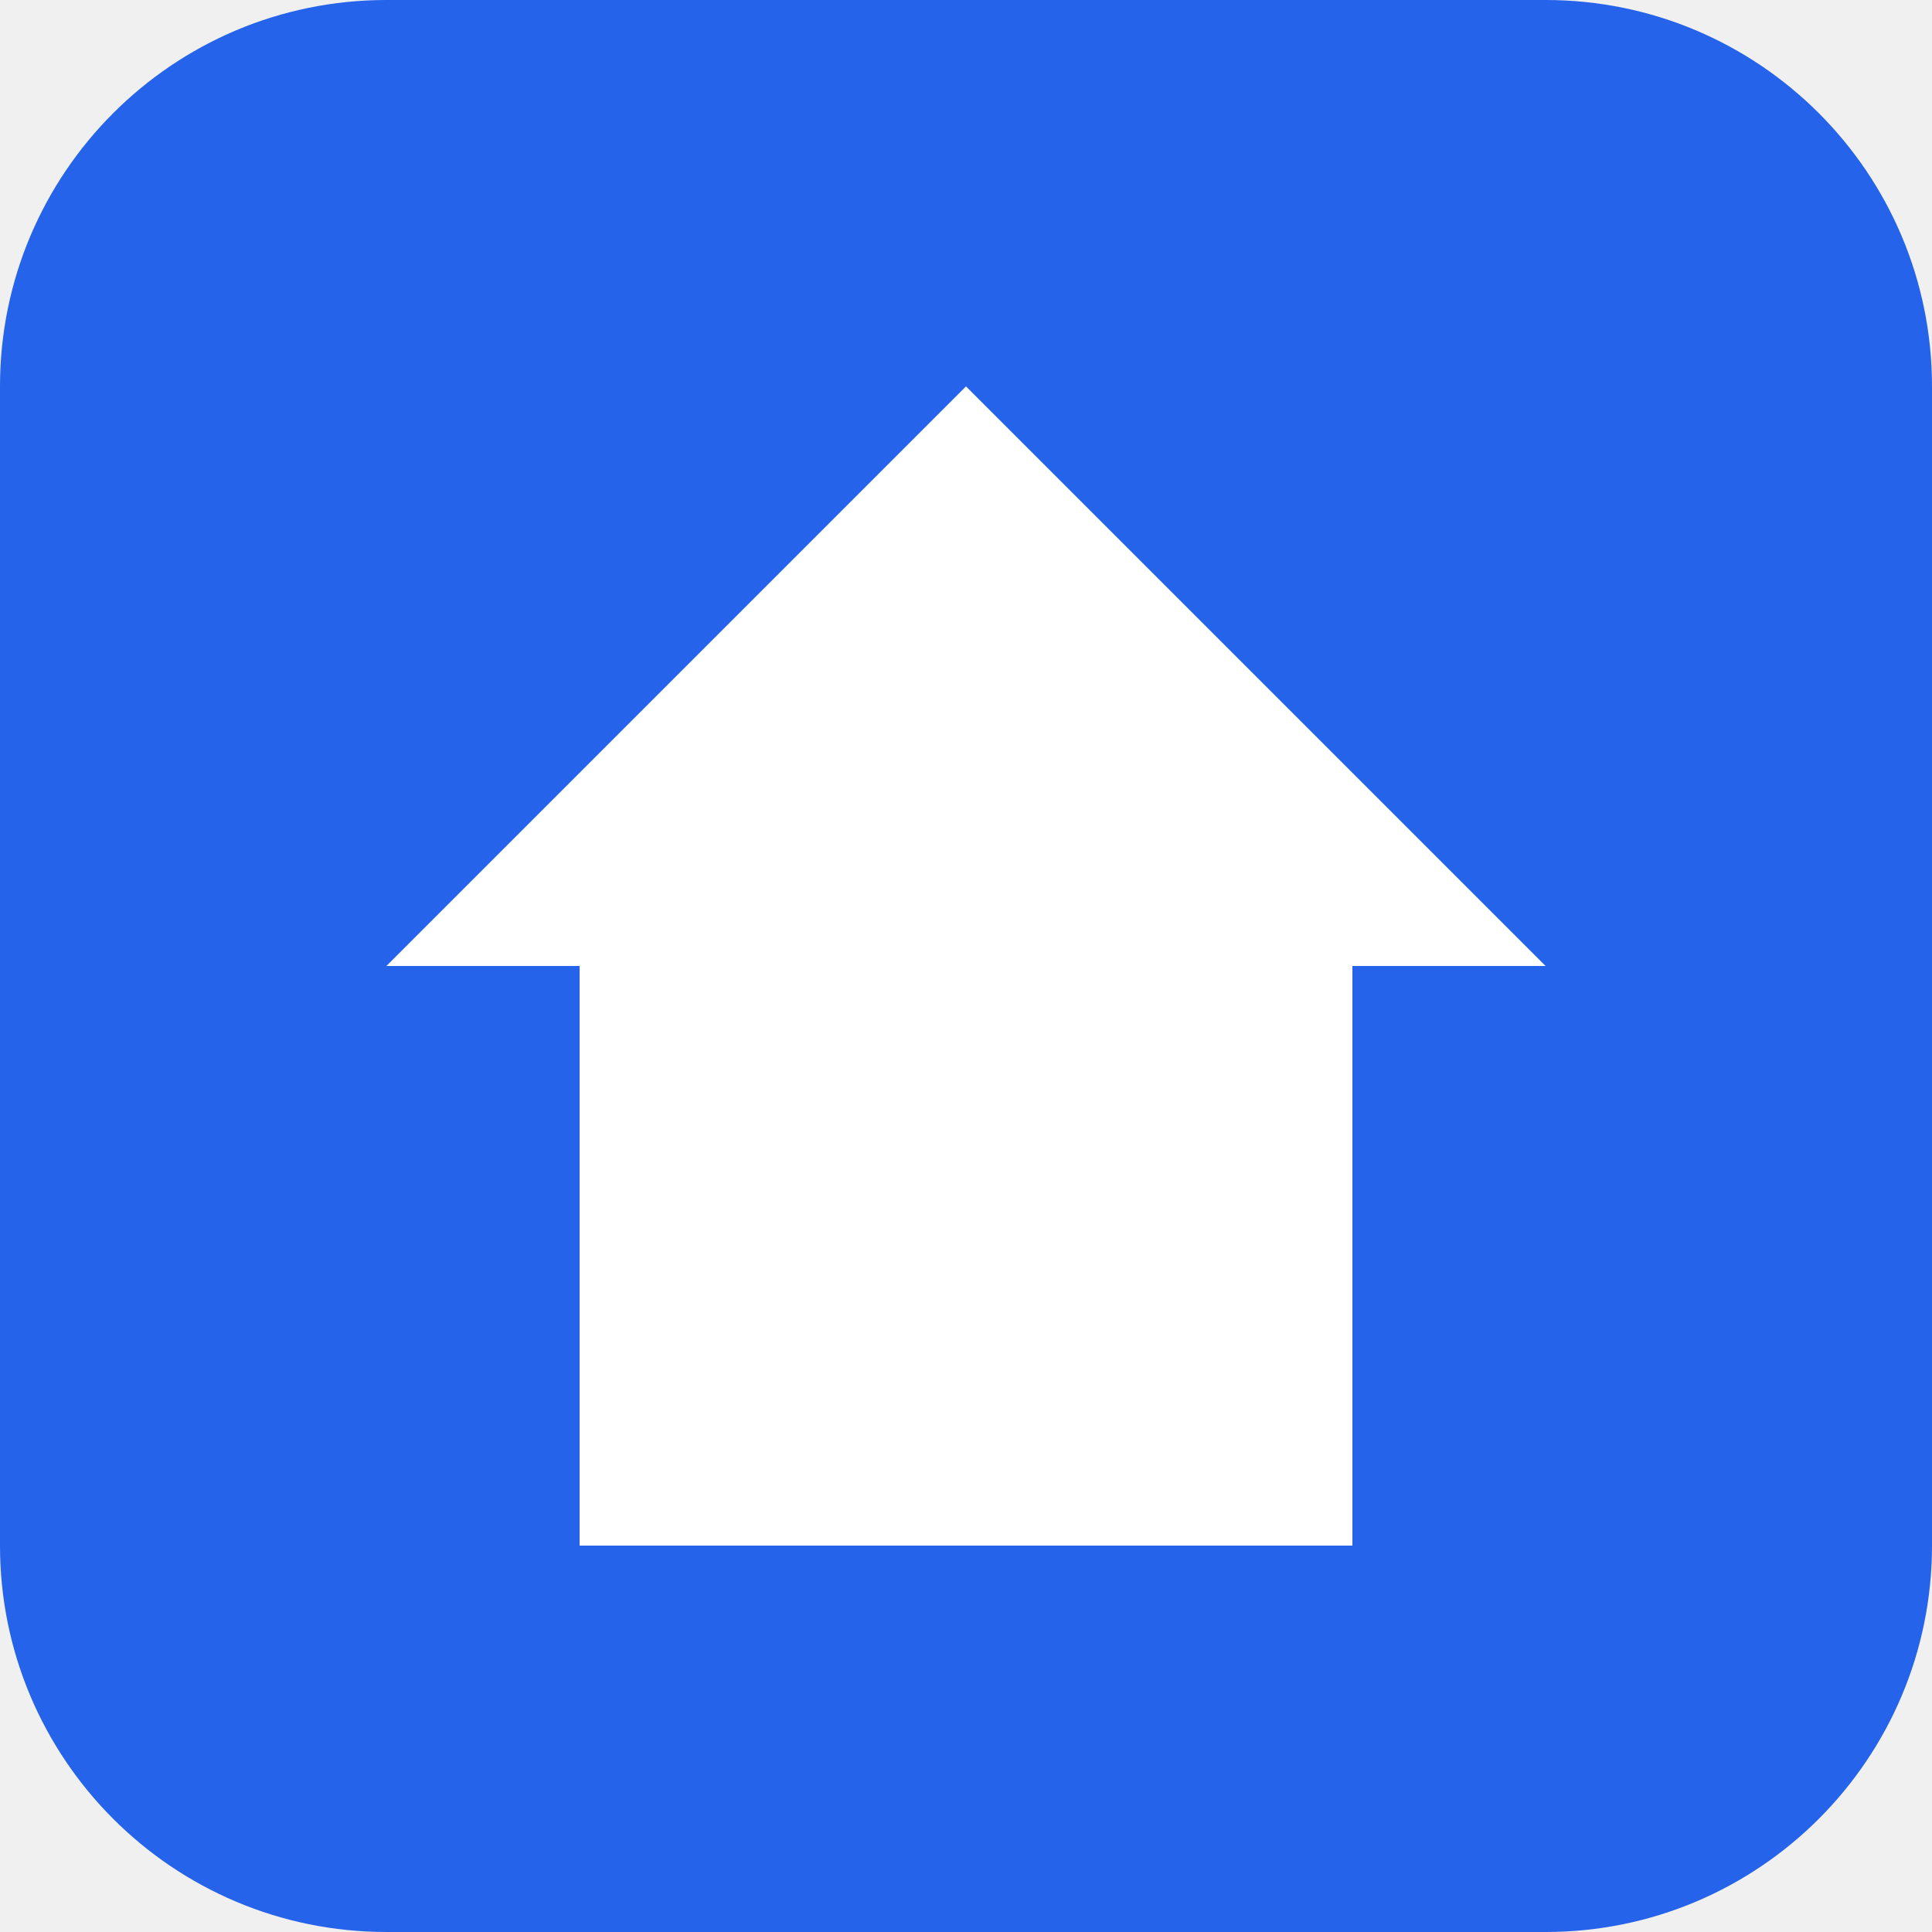
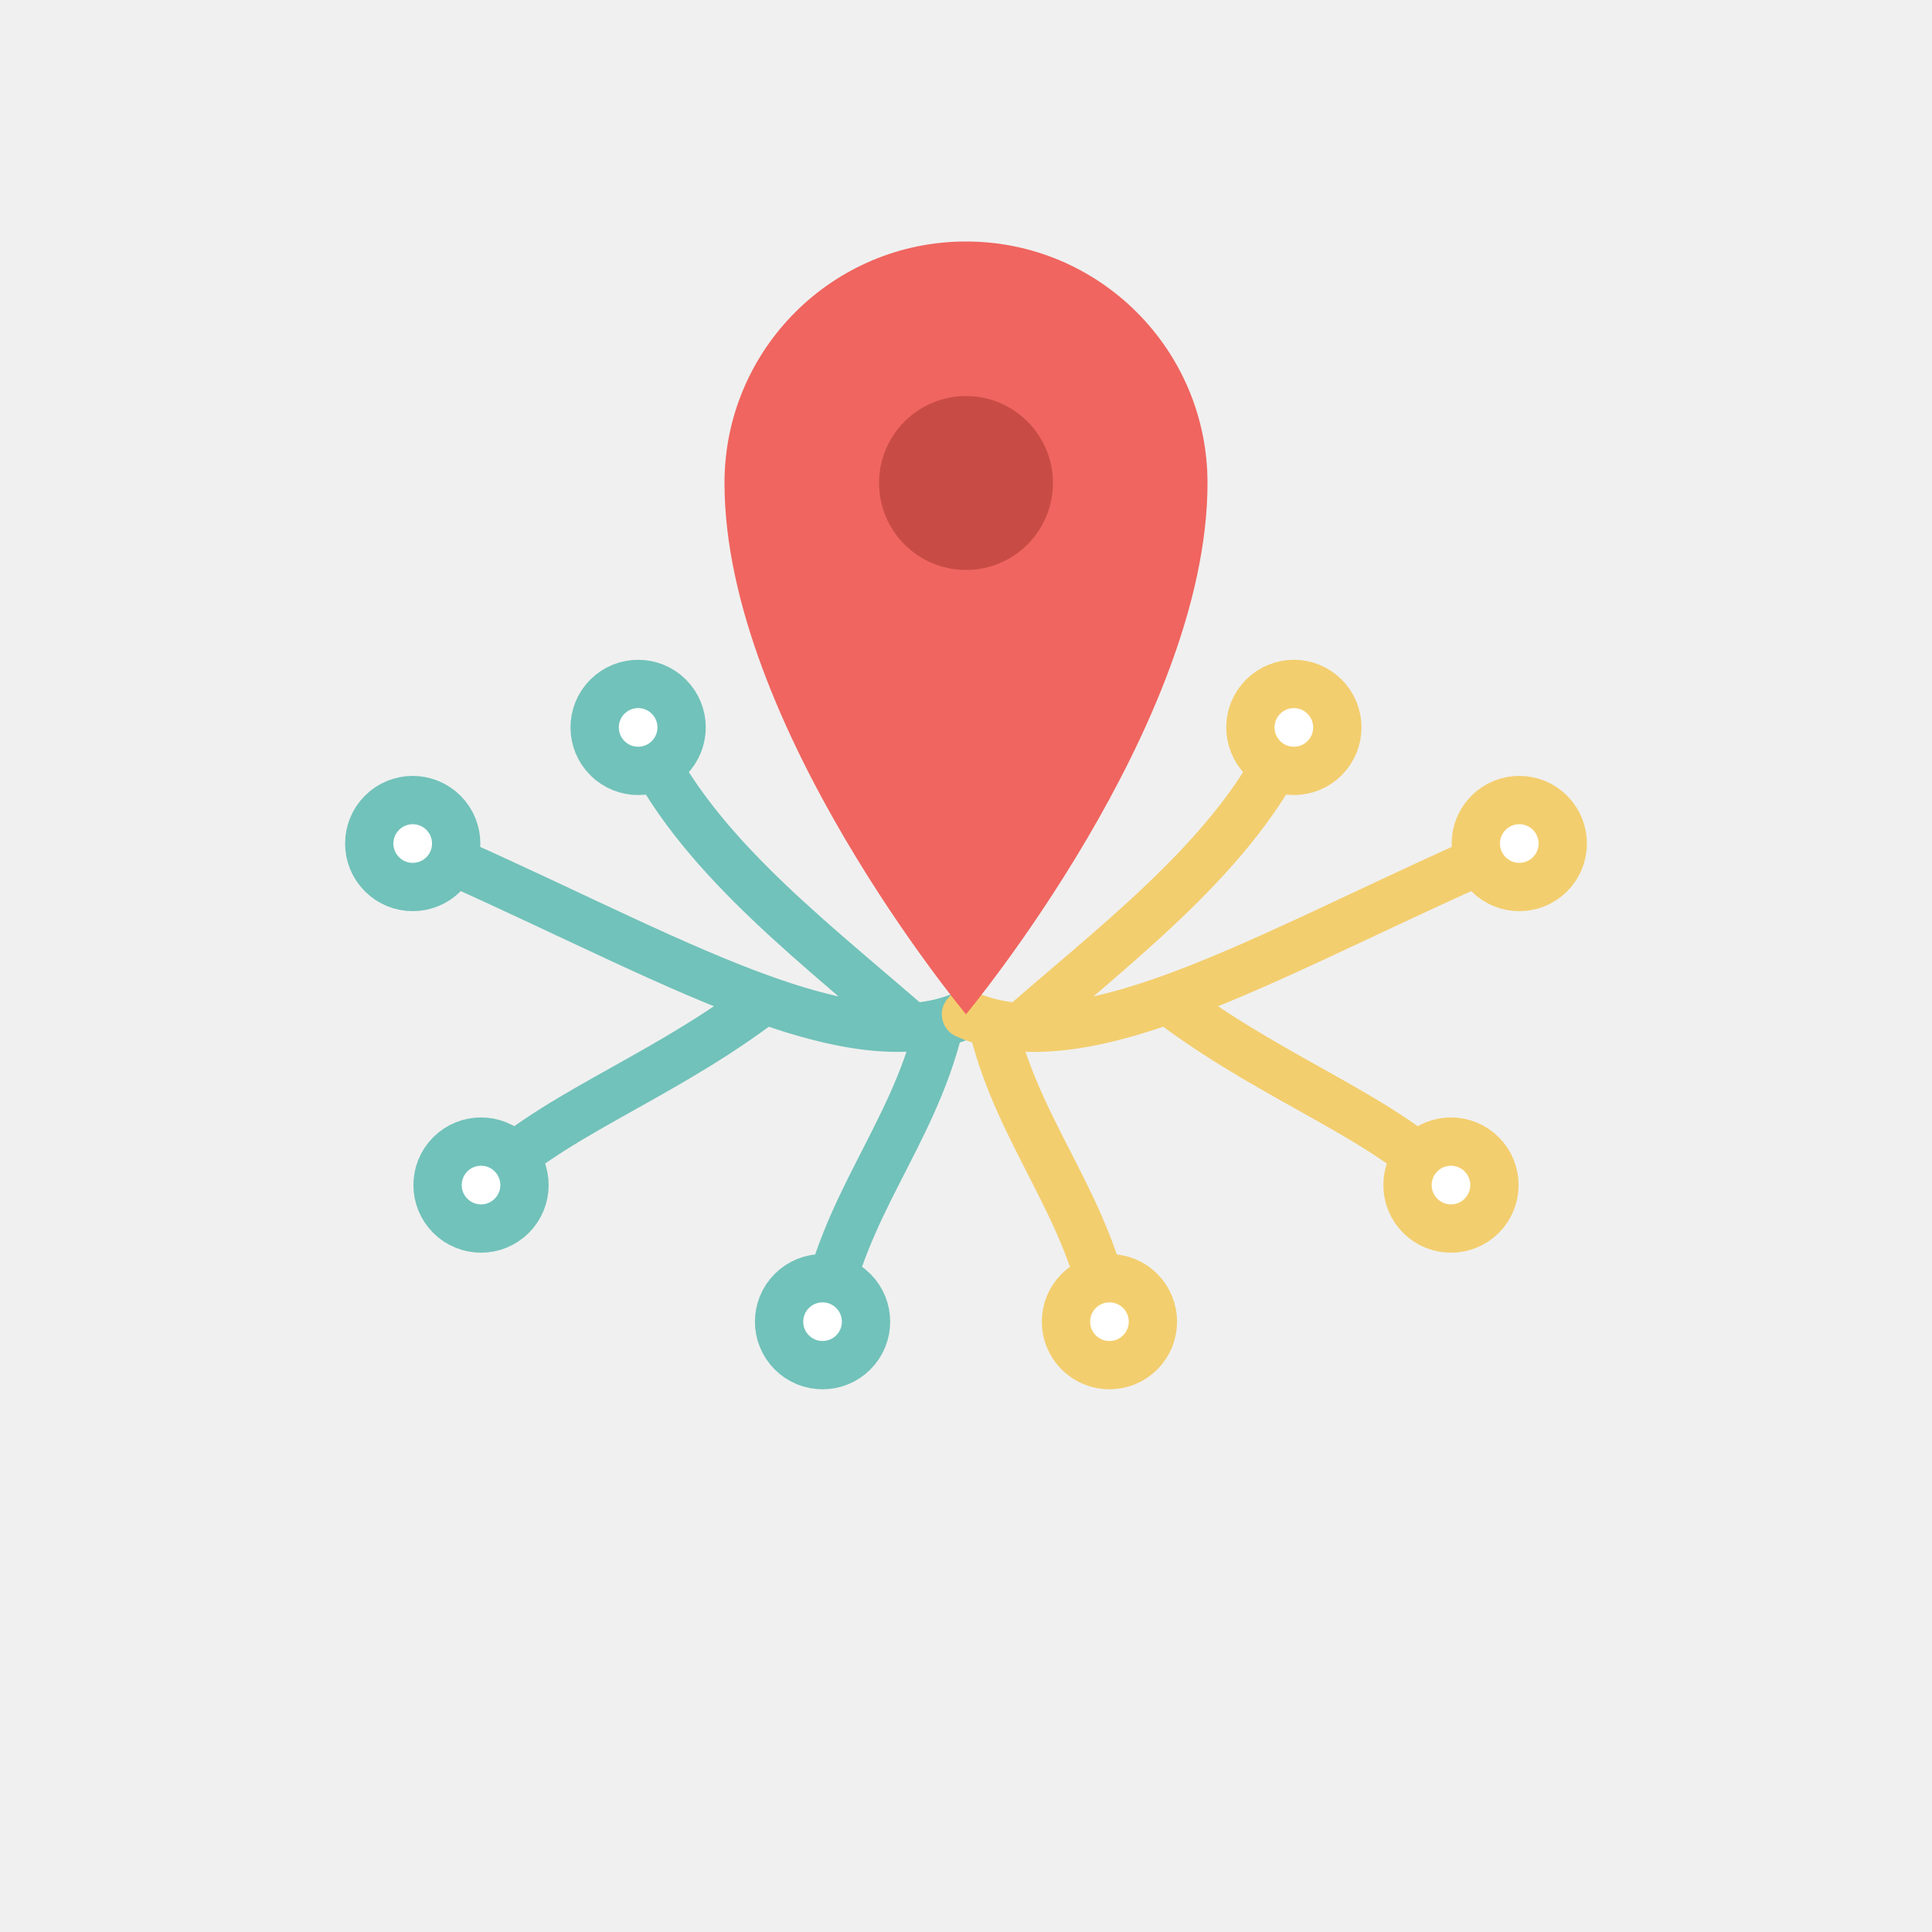
- <svg xmlns="http://www.w3.org/2000/svg" viewBox="0 0 100 100">
-   <rect width="100" height="100" rx="20" fill="#2563eb" />
-   <path d="M50 20 L80 50 L70 50 L70 80 L30 80 L30 50 L20 50 Z" fill="white" />
+ <svg xmlns="http://www.w3.org/2000/svg" width="100%" height="100%" viewBox="0 0 200 200">
+   <g transform="translate(100, 105) rotate(-45) translate(-88, -123)">
+     <g stroke="#71C2BA" stroke-width="5" fill="none" stroke-linecap="round">
+       <path d="M 88 123 C 75 118, 70 95, 60 70" />
+       <path d="M 83 119 C 82 105, 80 90, 85 78" />
+       <path d="M 73 107 C 60 105, 50 100, 40 100" />
+       <path d="M 85 122 C 75 128, 65 128, 55 135" />
+     </g>
+     <g stroke="#71C2BA" stroke-width="5" fill="#FFFFFF">
+       <circle cx="60" cy="70" r="4.5" />
+       <circle cx="85" cy="78" r="4.5" />
+       <circle cx="40" cy="100" r="4.5" />
+       <circle cx="55" cy="135" r="4.5" />
+     </g>
+   </g>
+   <g transform="translate(100, 105) rotate(45) translate(-112, -123)">
+     <g stroke="#F3CE6E" stroke-width="5" fill="none" stroke-linecap="round">
+       <path d="M 112 123 C 125 118, 130 95, 140 70" />
+       <path d="M 117 119 C 118 105, 120 90, 115 78" />
+       <path d="M 127 107 C 140 105, 150 100, 160 100" />
+       <path d="M 115 122 C 125 128, 135 128, 145 135" />
+     </g>
+     <g stroke="#F3CE6E" stroke-width="5" fill="#FFFFFF">
+       <circle cx="140" cy="70" r="4.5" />
+       <circle cx="115" cy="78" r="4.5" />
+       <circle cx="160" cy="100" r="4.5" />
+       <circle cx="145" cy="135" r="4.5" />
+     </g>
+   </g>
+   <path d="M 100 105 C 100 105, 75 75, 75 50 A 25 25 0 1 1 125 50 C 125 75, 100 105, 100 105 Z" fill="#F0655F" />
+   <circle cx="100" cy="50" r="9" fill="#C84C45" />
</svg>
